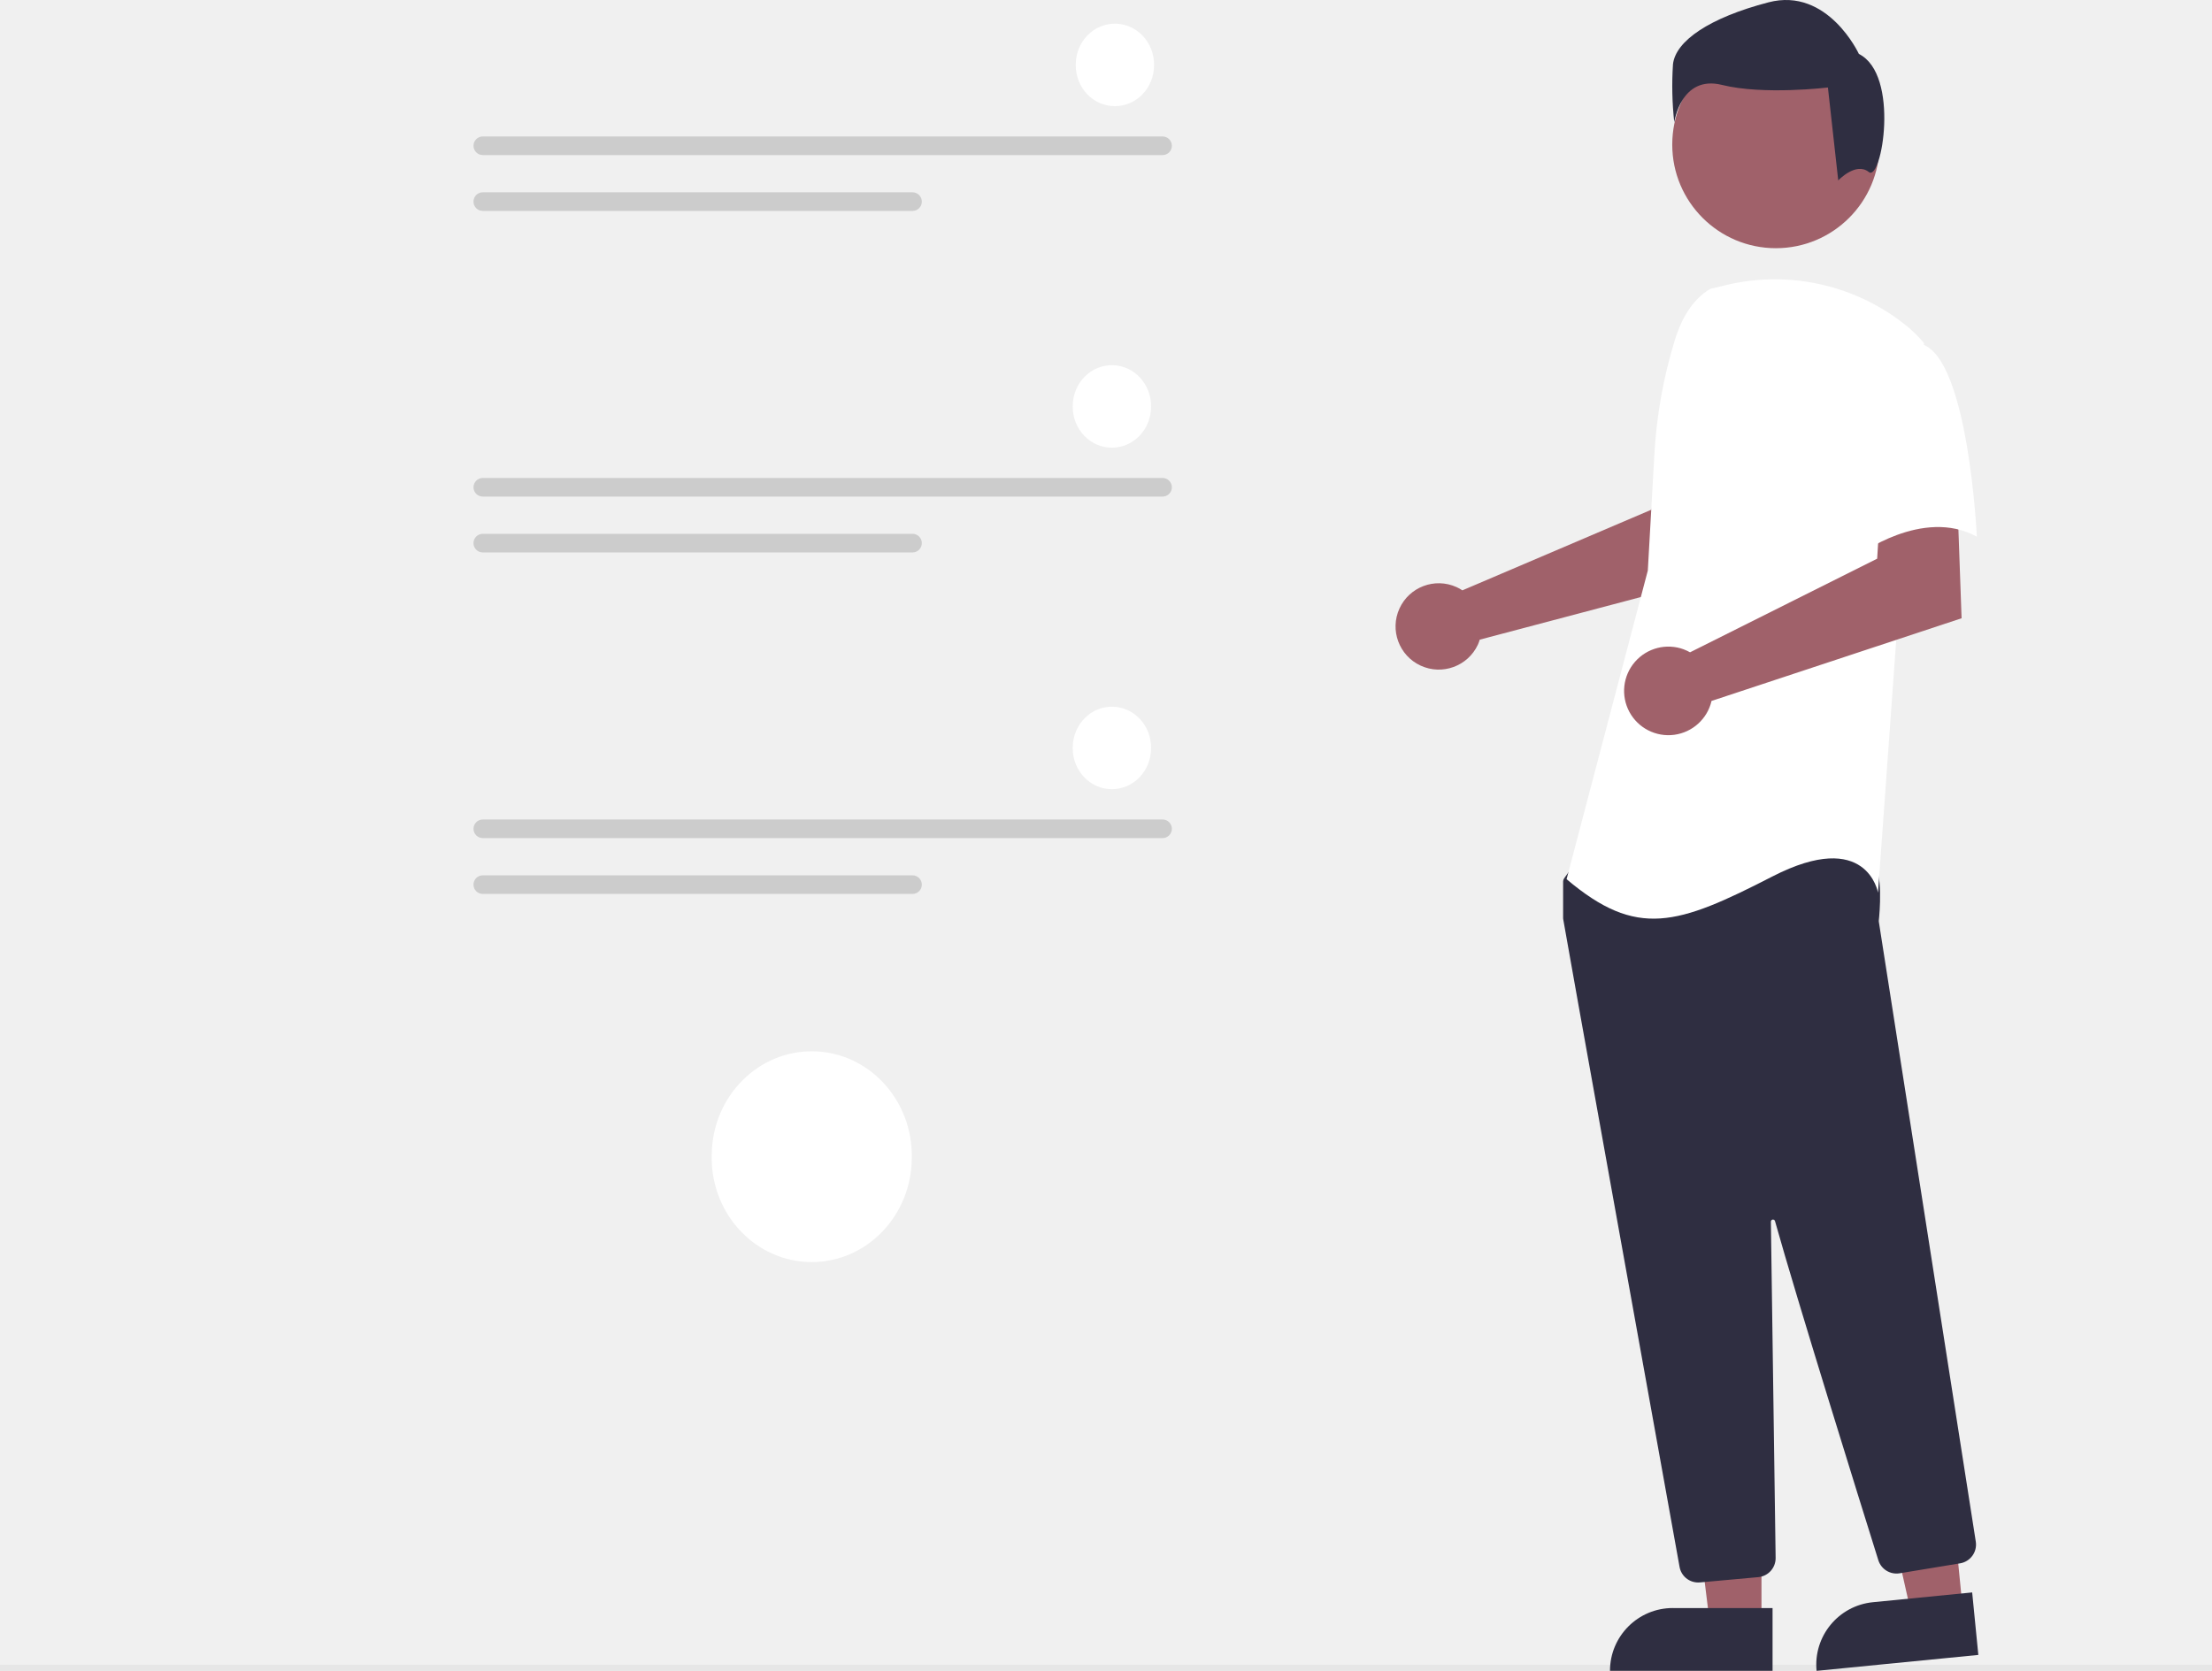
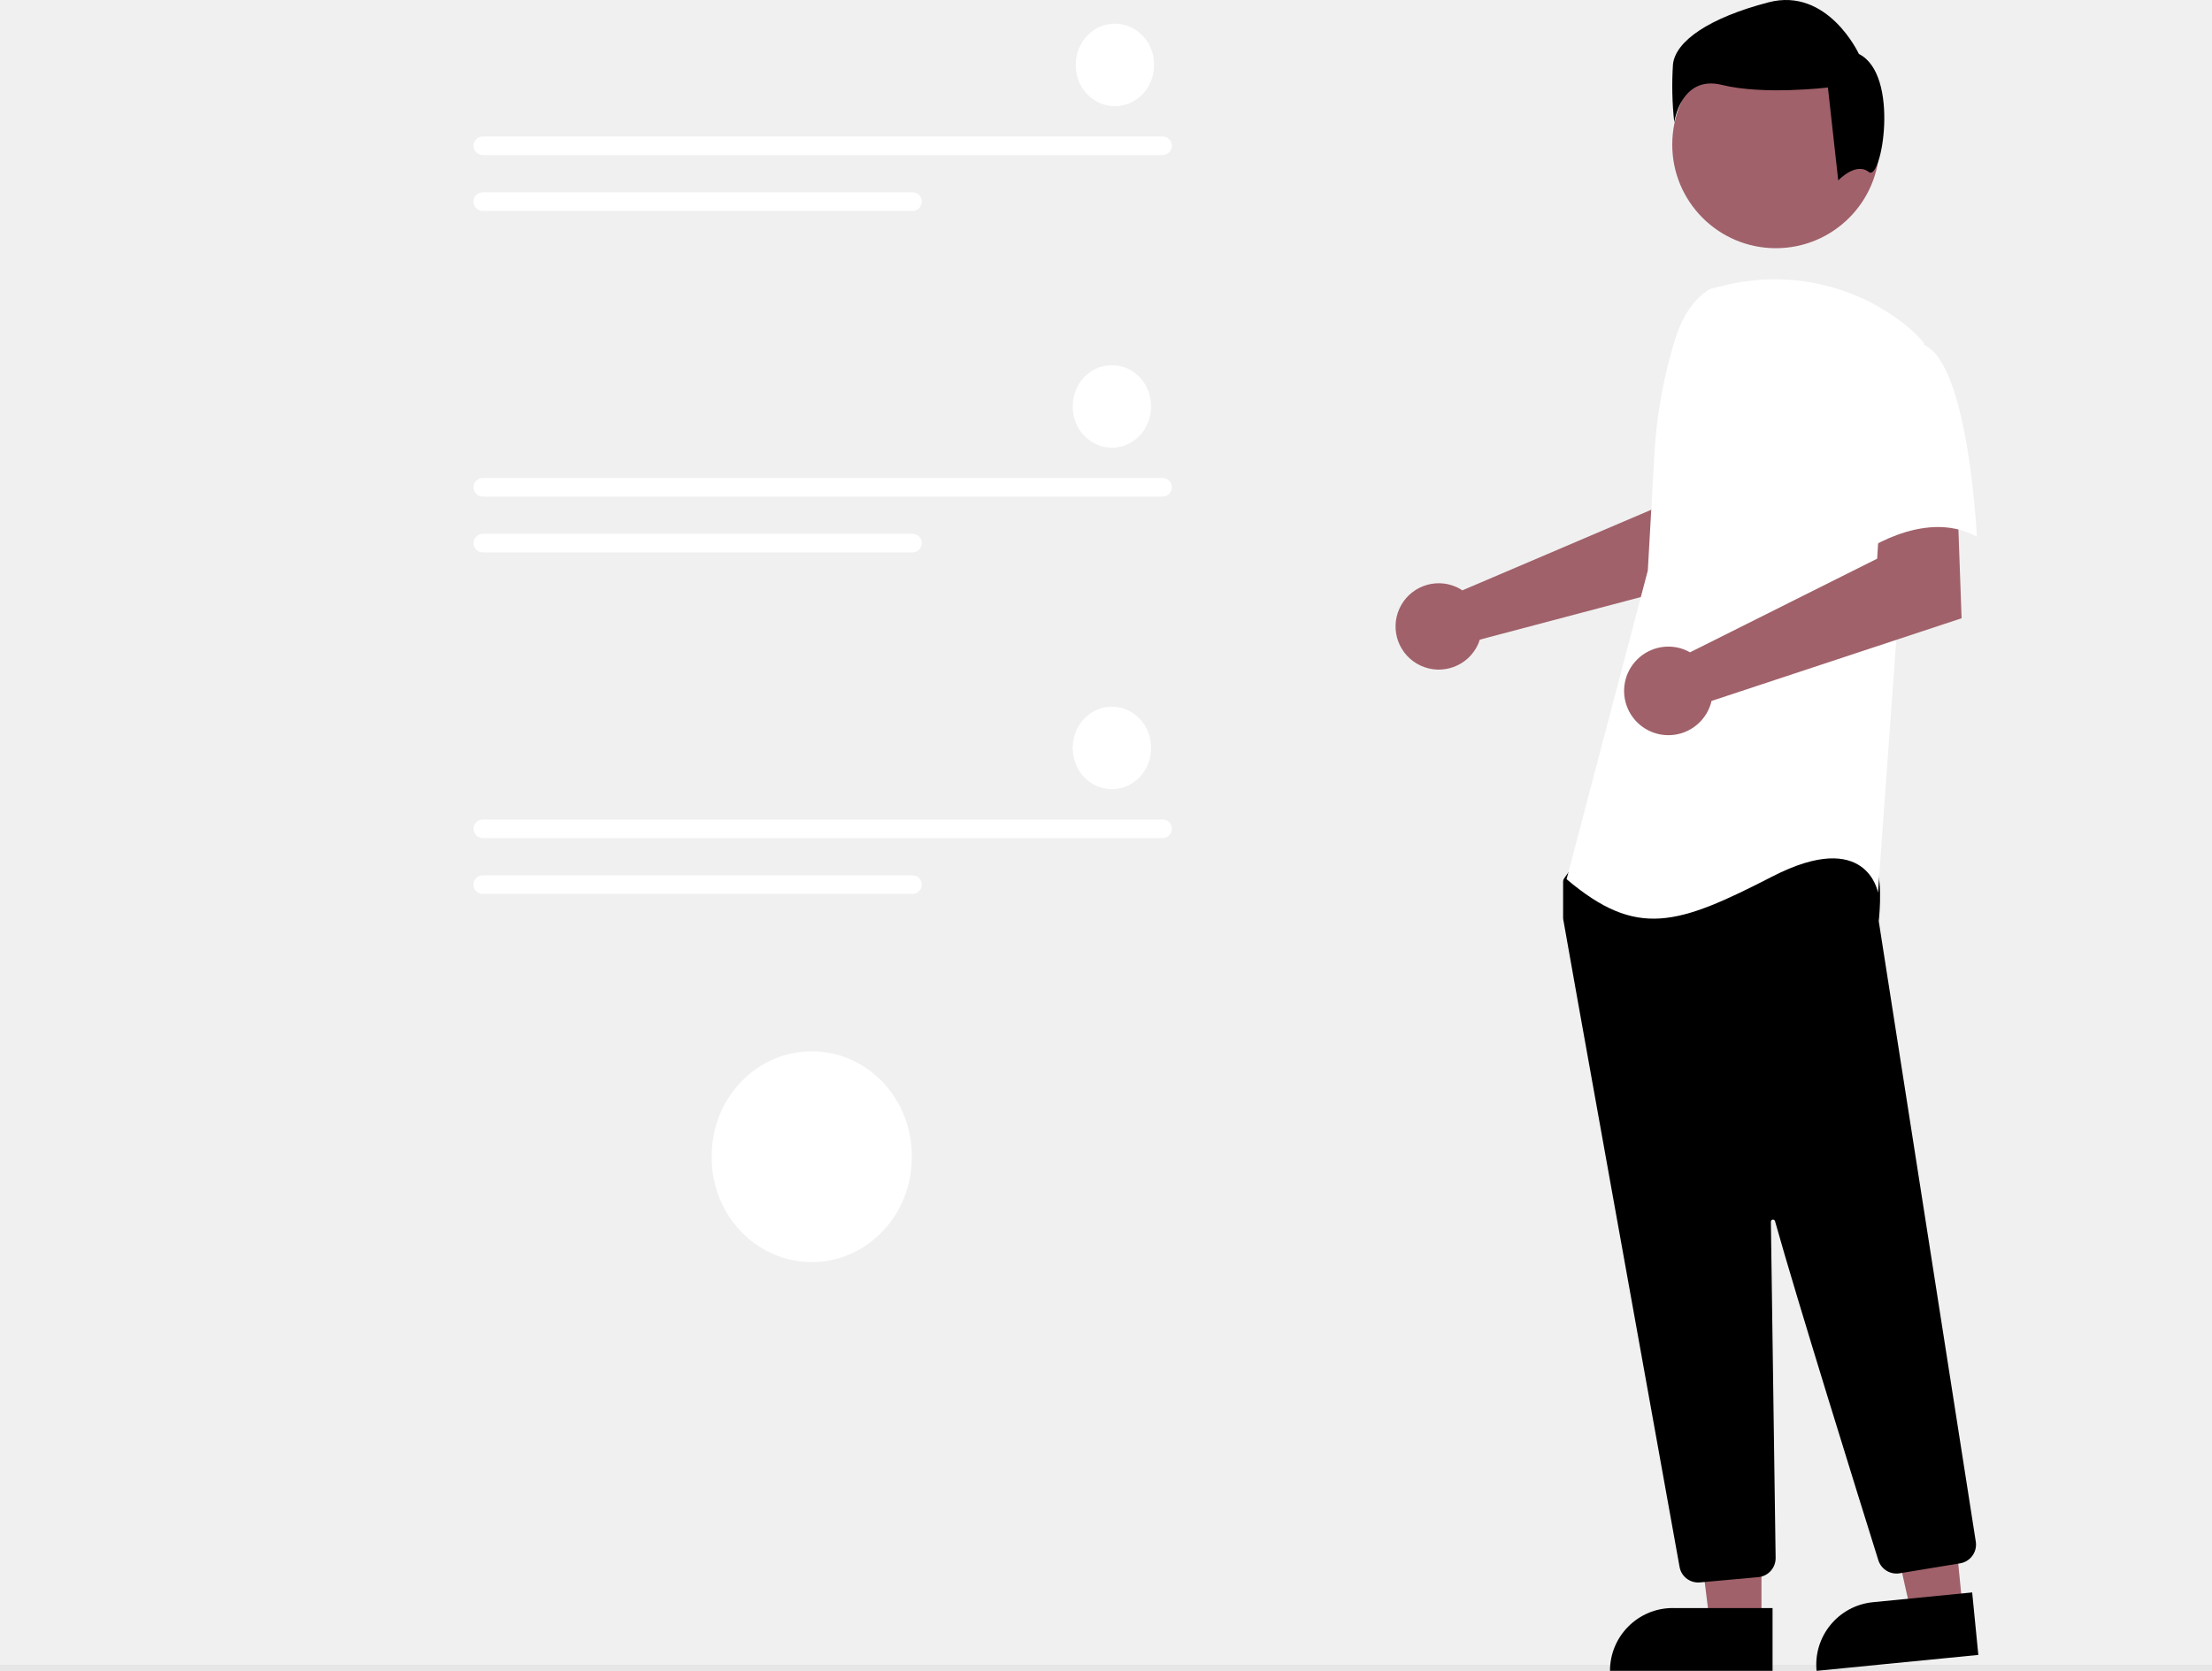
<svg xmlns="http://www.w3.org/2000/svg" data-name="Layer 1" width="738.22" height="557.747" viewBox="0 0 738.22 557.747">
  <path id="a9afa624-d143-4da3-9790-afb66062e65a-1686" data-name="Path 2429" d="M535.174,599.597c0,19.249-14.948,34.854-33.388,34.854s-33.388-15.605-33.388-34.854c0-.436.007-.87.025-1.302.338-19.246,15.563-34.555,34-34.196s33.102,16.253,32.757,35.498Z" transform="translate(-230.89 -213.1568)" fill="#ffffff" />
  <path id="e3bc7ff1-d70c-4de9-8a31-9e1cd8f5d93e-1687" data-name="Path 2431" d="M490.029,615.076l-9.616-12.822,2.277-1.709,7.835,10.446,30.844-25.233,1.803,2.204Z" transform="translate(-230.89 -213.1568)" fill="#fff" />
  <rect id="a7b62467-cb6d-4a33-bede-3daf66fae9b8" data-name="Rectangle 256" y="555.747" width="738.22" height="2" fill="#e6e6e6" />
  <g id="a0df80b4-37f6-4e81-b192-ad058c9b46d3" data-name="Group 24">
    <path id="ab0ed44f-d533-4992-a1b3-ca9ac72248ac-1688" data-name="Path 552" d="M716.948,409.114a14.211,14.211,0,0,1,1.987,1.108l63.154-26.954,2.253-16.636,25.235-.155-1.491,38.158-83.357,22.047a14.94,14.94,0,0,1-.631,1.7,14.411,14.411,0,1,1-7.151-19.265Z" transform="translate(-230.89 -213.1568)" fill="#a0616a" />
    <path id="e96706e1-851e-4da2-ad9b-ad313a8c64fc-1689" data-name="Path 553" d="M818.754,754.875H801.491l-8.212-66.584h25.477Z" transform="translate(-230.89 -213.1568)" fill="#a0616a" />
-     <path id="b540b71d-0f03-4ed3-b276-b3415efc1443-1690" data-name="Path 554" d="M789.161,749.943h33.292v20.955H768.199a20.962,20.962,0,0,1,20.962-20.962h0Z" transform="translate(-230.89 -213.1568)" fill="#2f2e41" />
+     <path id="b540b71d-0f03-4ed3-b276-b3415efc1443-1690" data-name="Path 554" d="M789.161,749.943h33.292v20.955H768.199a20.962,20.962,0,0,1,20.962-20.962h0Z" transform="translate(-230.89 -213.1568)" fill="#000000" />
    <path id="b87c34d6-a0a3-40d8-a436-08cd71fc342e-1691" data-name="Path 555" d="M885.89,749.997l-17.178,1.69-14.7-65.458,25.355-2.491Z" transform="translate(-230.89 -213.1568)" fill="#a0616a" />
-     <path id="bb56473f-8578-4371-8d17-16b3f8ffc95c-1692" data-name="Path 556" d="M855.946,747.993l33.126-3.263,2.054,20.857-53.981,5.317a20.958,20.958,0,0,1,18.8-22.911Z" transform="translate(-230.89 -213.1568)" fill="#2f2e41" />
+     <path id="bb56473f-8578-4371-8d17-16b3f8ffc95c-1692" data-name="Path 556" d="M855.946,747.993l33.126-3.263,2.054,20.857-53.981,5.317a20.958,20.958,0,0,1,18.8-22.911Z" transform="translate(-230.89 -213.1568)" fill="#000000" />
    <circle id="b06ede21-2df7-4399-95f3-667c473f6547" data-name="Ellipse 84" cx="592.669" cy="48.268" r="34.583" fill="#a0616a" />
-     <path id="e3edd339-fa60-4375-a5a7-b8711a5f77a0-1693" data-name="Path 557" d="M797.633,741.409a6.3,6.3,0,0,1-6.217-5.21c-8.929-49.59-38.141-211.772-38.84-216.268a1.991,1.991,0,0,1-.023-.312V507.525a2.1,2.1,0,0,1,.393-1.228l3.858-5.4a2.082,2.082,0,0,1,1.611-.88c22-1.031,94.036-4.054,97.516.294h0c3.495,4.365,2.253,17.611,1.971,20.22l.014.272,32.366,206.982a6.353,6.353,0,0,1-5.233,7.23l-20.214,3.33a6.366,6.366,0,0,1-7.076-4.355c-6.252-19.978-27.216-87.184-34.482-113.19a.7.7,0,0,0-1.381.2c.363,24.79,1.24,88.036,1.549,109.881l.032,2.353a6.362,6.362,0,0,1-5.763,6.387l-19.492,1.766A5.875,5.875,0,0,1,797.633,741.409Z" transform="translate(-230.89 -213.1568)" fill="#2f2e41" />
+     <path id="e3edd339-fa60-4375-a5a7-b8711a5f77a0-1693" data-name="Path 557" d="M797.633,741.409a6.3,6.3,0,0,1-6.217-5.21c-8.929-49.59-38.141-211.772-38.84-216.268a1.991,1.991,0,0,1-.023-.312V507.525a2.1,2.1,0,0,1,.393-1.228l3.858-5.4a2.082,2.082,0,0,1,1.611-.88c22-1.031,94.036-4.054,97.516.294h0c3.495,4.365,2.253,17.611,1.971,20.22l.014.272,32.366,206.982a6.353,6.353,0,0,1-5.233,7.23l-20.214,3.33a6.366,6.366,0,0,1-7.076-4.355c-6.252-19.978-27.216-87.184-34.482-113.19a.7.7,0,0,0-1.381.2c.363,24.79,1.24,88.036,1.549,109.881l.032,2.353a6.362,6.362,0,0,1-5.763,6.387l-19.492,1.766A5.875,5.875,0,0,1,797.633,741.409Z" transform="translate(-230.89 -213.1568)" fill="#000000" />
    <path id="fafafea0-d187-42ce-9adc-60692d5c21c2-1694" data-name="Path 99" d="M801.611,309.607c-6.035,3.588-9.647,10.18-11.719,16.9a160.073,160.073,0,0,0-6.877,38.241l-2.191,38.86-27.113,103.028c23.5,19.883,37.053,15.363,68.686-.9s35.246,5.422,35.246,5.422l6.325-87.663,9.037-95.793a42.487,42.487,0,0,0-6.846-6.581,69.923,69.923,0,0,0-59.761-12.673Z" transform="translate(-230.89 -213.1568)" fill="#ffffff" />
    <path id="bcb42d09-5dc7-4cce-9178-bbabc9608de0-1695" data-name="Path 558" d="M792.805,429.921a14.828,14.828,0,0,1,2.112.986l62.447-31.259,1.036-16.933,25.759-1.776,1.38,38.6-83.45,27.6a14.784,14.784,0,1,1-9.283-17.223Z" transform="translate(-230.89 -213.1568)" fill="#a0616a" />
    <path id="a6b68414-708f-47b2-ba8b-69f9e74523ce-1696" data-name="Path 101" d="M872.555,328.133c15.363,5.422,18.071,64.171,18.071,64.171-18.075-9.941-39.765,6.326-39.765,6.326s-4.518-15.365-9.941-35.246a34.54,34.54,0,0,1,7.229-32.535S857.19,322.708,872.555,328.133Z" transform="translate(-230.89 -213.1568)" fill="#ffffff" />
-     <path id="bcacc9ce-a4f2-4033-9198-64d9603f2d9b-1697" data-name="Path 102" d="M854.562,270.568c-4.309-3.447-10.187,2.816-10.187,2.816l-3.447-31.016s-21.543,2.581-35.334-.862-15.943,12.5-15.943,12.5a110.654,110.654,0,0,1-.431-19.391c.862-7.756,12.064-15.512,31.885-20.683s30.162,17.236,30.162,17.236C865.063,238.057,858.876,274.019,854.562,270.568Z" transform="translate(-230.89 -213.1568)" fill="#2f2e41" />
+     <path id="bcacc9ce-a4f2-4033-9198-64d9603f2d9b-1697" data-name="Path 102" d="M854.562,270.568c-4.309-3.447-10.187,2.816-10.187,2.816l-3.447-31.016s-21.543,2.581-35.334-.862-15.943,12.5-15.943,12.5a110.654,110.654,0,0,1-.431-19.391c.862-7.756,12.064-15.512,31.885-20.683s30.162,17.236,30.162,17.236C865.063,238.057,858.876,274.019,854.562,270.568Z" transform="translate(-230.89 -213.1568)" fill="#000000" />
  </g>
-   <path d="M392.02,258.709a3.107,3.107,0,0,0,0,6.214H618.878a3.107,3.107,0,0,0,0-6.214Z" transform="translate(-230.89 -213.1568)" fill="#ccc" />
-   <path d="M392.02,277.351a3.107,3.107,0,0,0-.013,6.214H535.429a3.107,3.107,0,1,0,0-6.214Z" transform="translate(-230.89 -213.1568)" fill="#ccc" />
+   <path d="M392.02,258.709a3.107,3.107,0,0,0,0,6.214H618.878a3.107,3.107,0,0,0,0-6.214Z" transform="translate(-230.89 -213.1568)" fill="#ffff" />
+   <path d="M392.02,277.351a3.107,3.107,0,0,0-.013,6.214H535.429a3.107,3.107,0,1,0,0-6.214Z" transform="translate(-230.89 -213.1568)" fill="#ffff" />
  <path id="baa6ea24-e79a-410b-95a0-90b7a92ae1c1-1698" data-name="Path 2429" d="M616.035,234.956c0,7.534-5.851,13.642-13.068,13.642s-13.068-6.108-13.068-13.642c0-.171.003-.34.01-.51.132-7.533,6.092-13.525,13.308-13.384s12.956,6.361,12.821,13.894Z" transform="translate(-230.89 -213.1568)" fill="#ffffff" />
  <path id="a0820f47-ad40-463a-872c-13bb80005143-1699" data-name="Path 2431" d="M598.365,241.015l-3.764-5.019.891-.669,3.067,4.089,12.073-9.876.706.863Z" transform="translate(-230.89 -213.1568)" fill="#fff" />
-   <path d="M392.02,372.709a3.107,3.107,0,0,0,0,6.214H618.878a3.107,3.107,0,0,0,0-6.214Z" transform="translate(-230.89 -213.1568)" fill="#ccc" />
-   <path d="M392.02,391.351a3.107,3.107,0,0,0-.013,6.214H535.429a3.107,3.107,0,1,0,0-6.214Z" transform="translate(-230.89 -213.1568)" fill="#ccc" />
+   <path d="M392.02,372.709a3.107,3.107,0,0,0,0,6.214H618.878a3.107,3.107,0,0,0,0-6.214Z" transform="translate(-230.89 -213.1568)" fill="#ffff" />
+   <path d="M392.02,391.351a3.107,3.107,0,0,0-.013,6.214H535.429a3.107,3.107,0,1,0,0-6.214Z" transform="translate(-230.89 -213.1568)" fill="#ffff" />
  <path id="b63fc892-67cf-40d0-9003-f173040a559c-1700" data-name="Path 2429" d="M615.035,348.956c0,7.534-5.851,13.642-13.068,13.642s-13.068-6.108-13.068-13.642c0-.171.003-.34.01-.51.132-7.533,6.092-13.525,13.308-13.384s12.956,6.361,12.821,13.894Z" transform="translate(-230.89 -213.1568)" fill="#ffffff" />
  <path id="b8e61bbe-38fc-40ac-ac8c-5bb63bac7af2-1701" data-name="Path 2431" d="M597.365,355.015l-3.764-5.019.891-.669,3.067,4.089,12.073-9.876.706.863Z" transform="translate(-230.89 -213.1568)" fill="#fff" />
-   <path d="M392.02,486.709a3.107,3.107,0,0,0,0,6.214H618.878a3.107,3.107,0,0,0,0-6.214Z" transform="translate(-230.89 -213.1568)" fill="#ccc" />
-   <path d="M392.02,505.351a3.107,3.107,0,0,0-.013,6.214H535.429a3.107,3.107,0,1,0,0-6.214Z" transform="translate(-230.89 -213.1568)" fill="#ccc" />
+   <path d="M392.02,486.709a3.107,3.107,0,0,0,0,6.214H618.878a3.107,3.107,0,0,0,0-6.214Z" transform="translate(-230.89 -213.1568)" fill="#ffff" />
+   <path d="M392.02,505.351a3.107,3.107,0,0,0-.013,6.214H535.429a3.107,3.107,0,1,0,0-6.214Z" transform="translate(-230.89 -213.1568)" fill="#ffff" />
  <path id="f67391c6-f0f4-4d09-a78c-675b0edf0c3b-1702" data-name="Path 2429" d="M615.035,462.956c0,7.534-5.851,13.642-13.068,13.642s-13.068-6.108-13.068-13.642c0-.171.003-.34.01-.51.132-7.533,6.092-13.525,13.308-13.384s12.956,6.361,12.821,13.894Z" transform="translate(-230.89 -213.1568)" fill="#ffffff" />
  <path id="e94ecbaf-2ca7-4fd5-871d-ab097a8f2c0d-1703" data-name="Path 2431" d="M597.365,469.015l-3.764-5.019.891-.669,3.067,4.089,12.073-9.876.706.863Z" transform="translate(-230.89 -213.1568)" fill="#fff" />
</svg>
